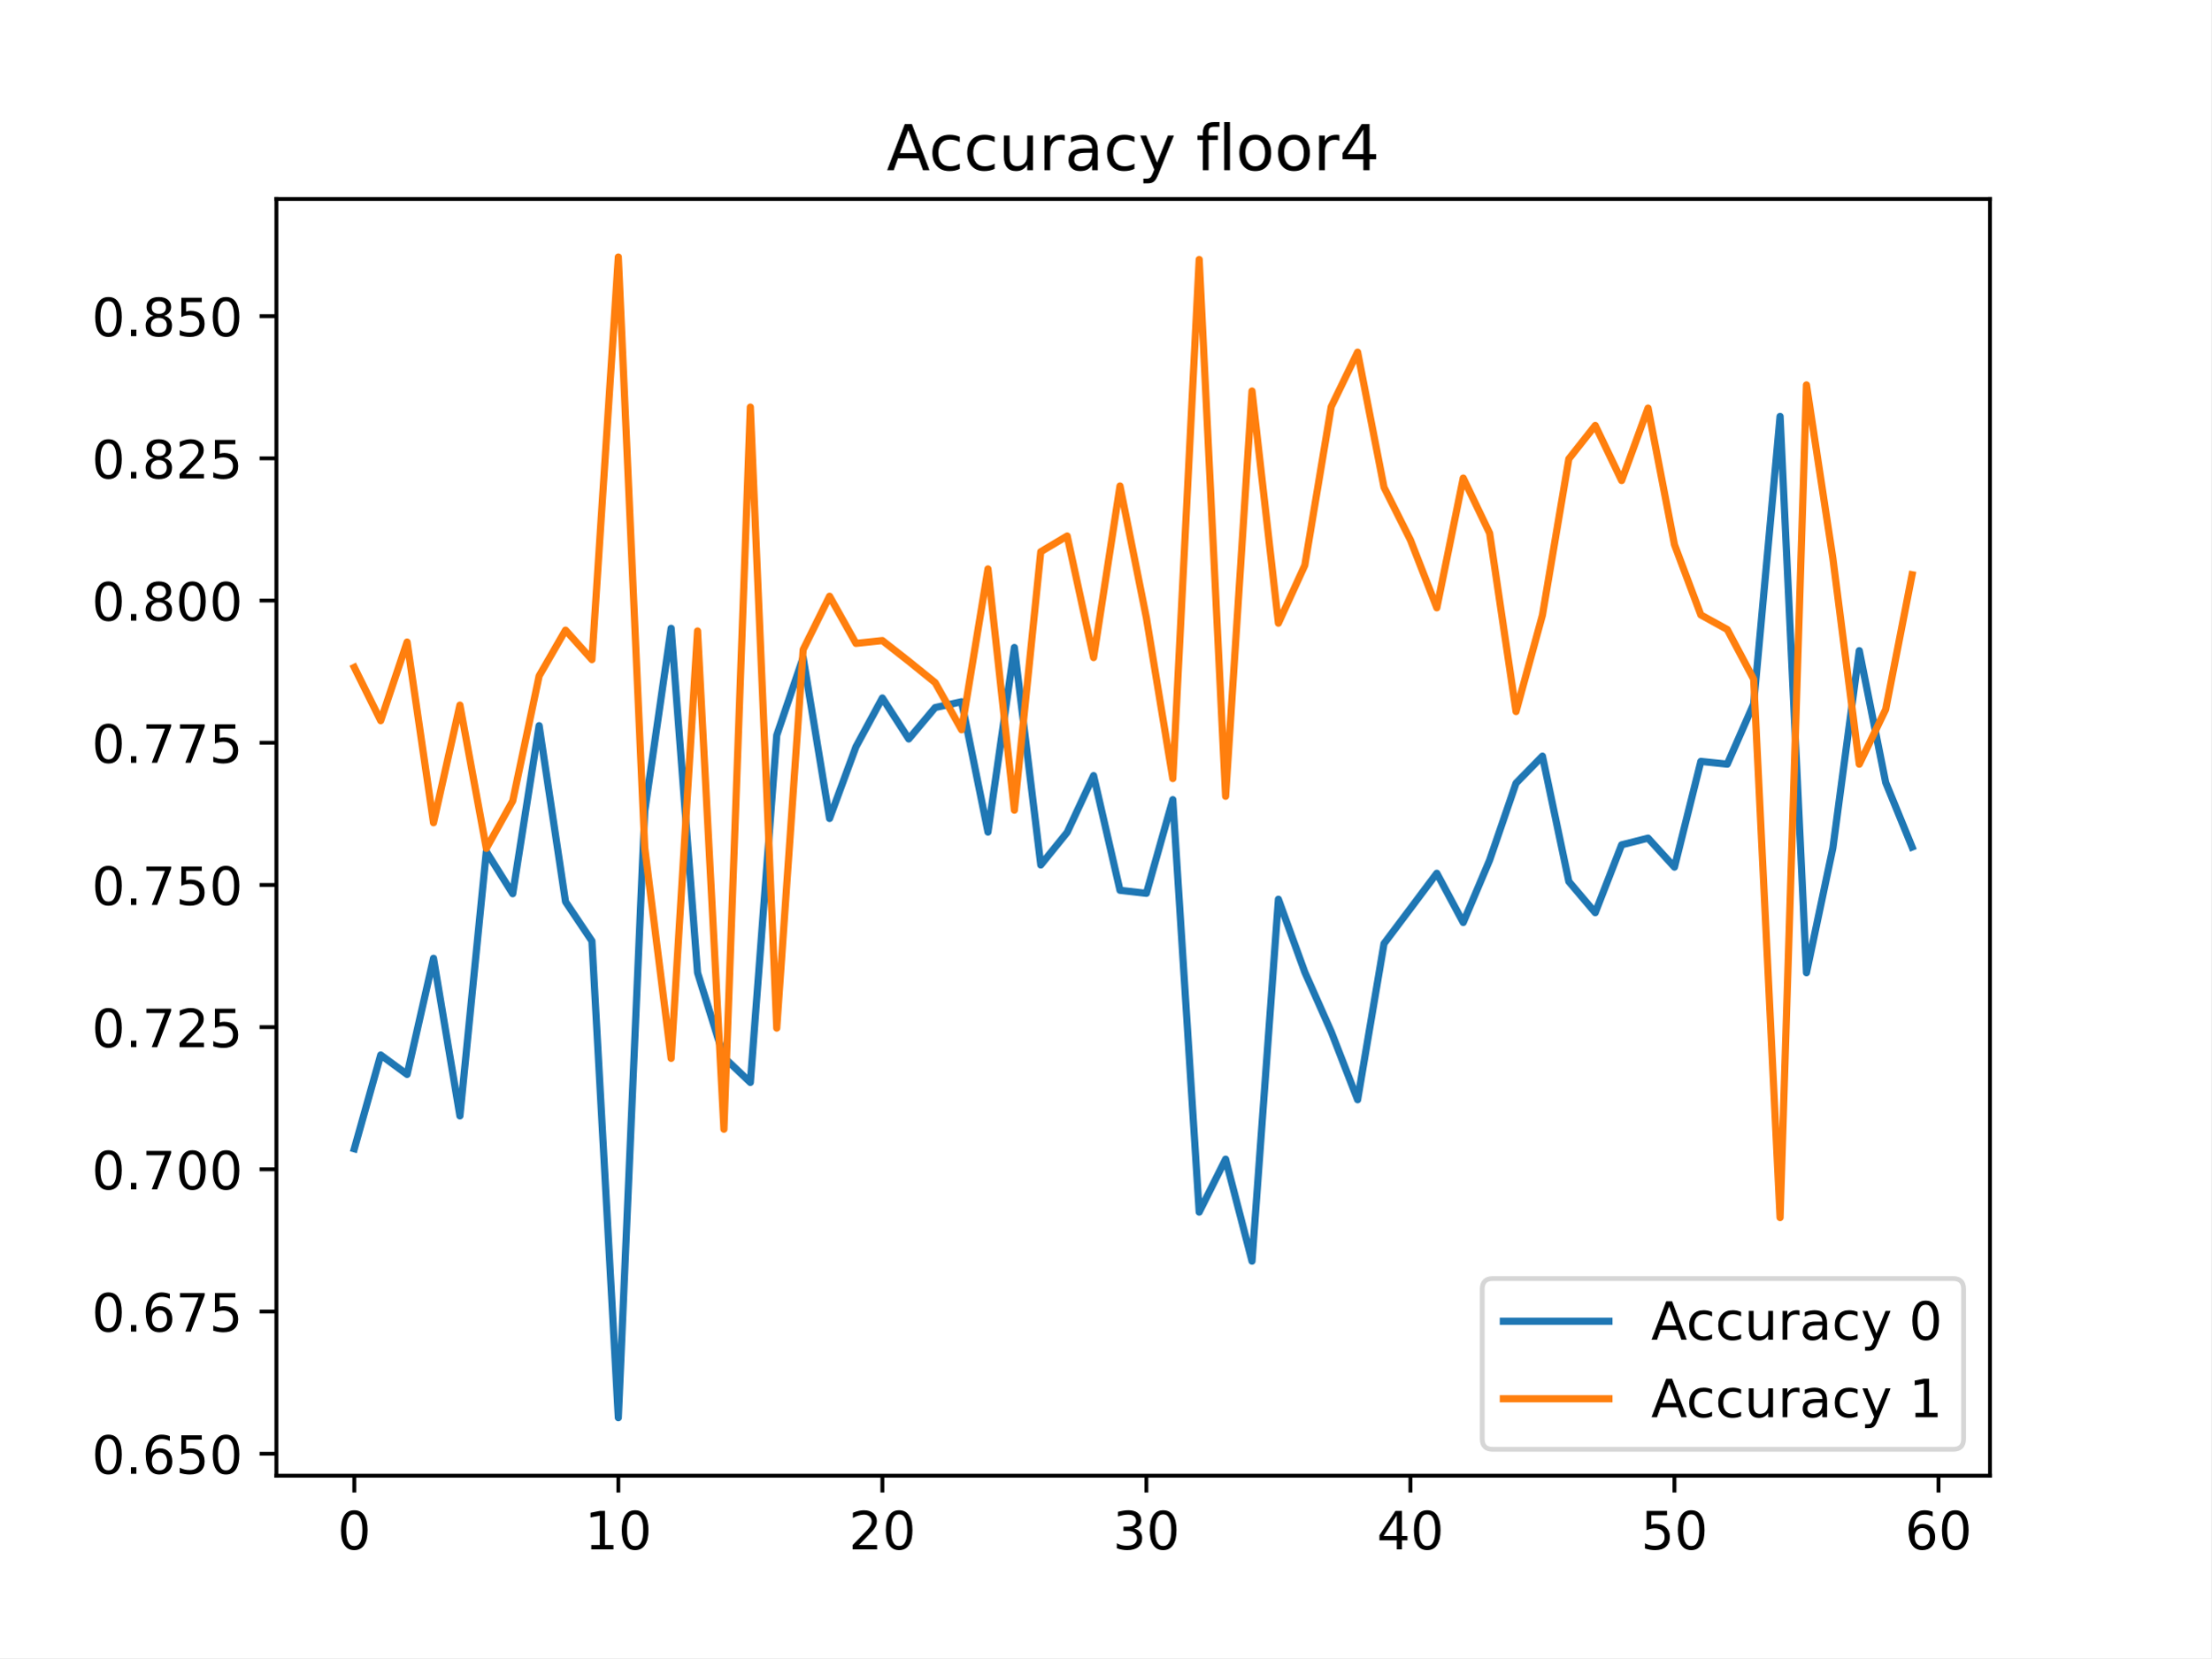
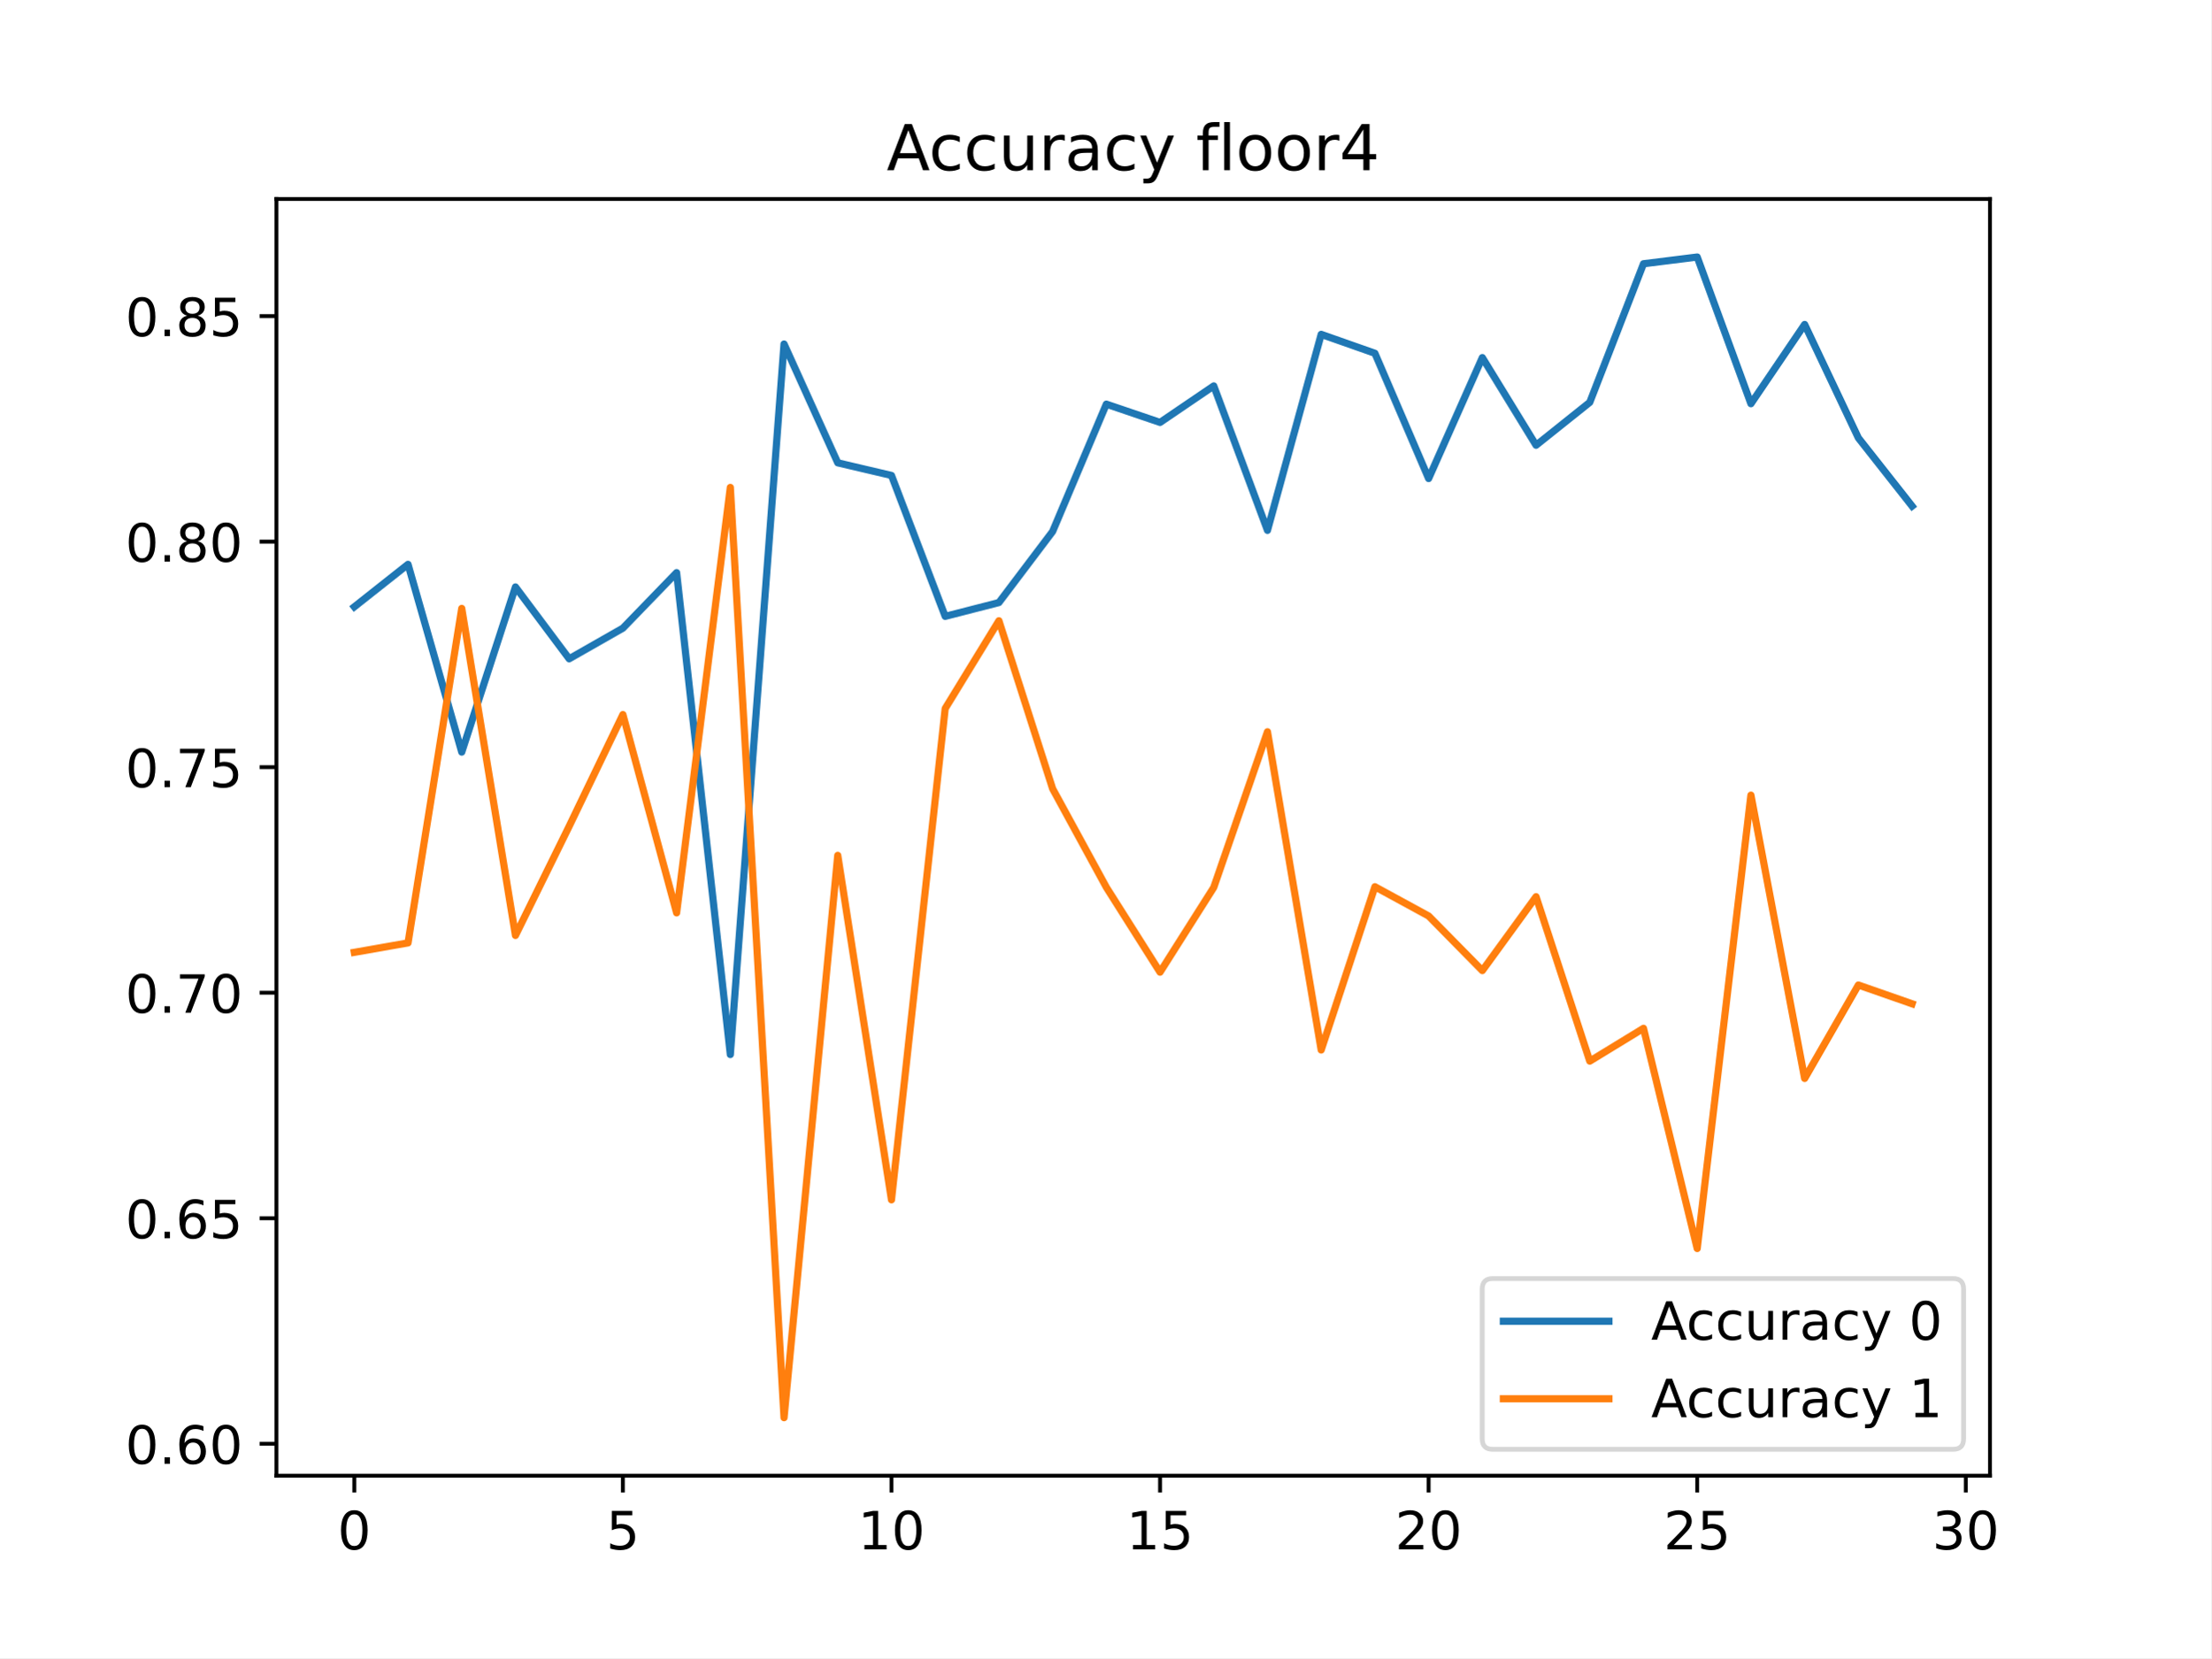
<svg xmlns="http://www.w3.org/2000/svg" xmlns:xlink="http://www.w3.org/1999/xlink" width="460.8pt" height="345.6pt" viewBox="0 0 460.8 345.6" version="1.1">
  <defs>
    <style type="text/css">*{stroke-linejoin: round; stroke-linecap: butt}</style>
  </defs>
  <g id="figure_1">
    <g id="patch_1">
      <path d="M 0 345.6  L 460.8 345.6  L 460.8 0  L 0 0  z " style="fill: #ffffff" />
    </g>
    <g id="axes_1">
      <g id="patch_2">
        <path d="M 57.6 307.584  L 414.72 307.584  L 414.72 41.472  L 57.6 41.472  z " style="fill: #ffffff" />
      </g>
      <g id="matplotlib.axis_1">
        <g id="xtick_1">
          <g id="line2d_1">
            <defs>
-               <path id="ma17202b740" d="M 0 0  L 0 3.5  " style="stroke: #000000; stroke-width: 0.8" />
+               <path id="mf09ad544cf" d="M 0 0  L 0 3.5  " style="stroke: #000000; stroke-width: 0.8" />
            </defs>
            <g>
-               <use xlink:href="#ma17202b740" x="73.833" y="307.584" style="stroke: #000000; stroke-width: 0.8" />
+               <use xlink:href="#mf09ad544cf" x="73.833" y="307.584" style="stroke: #000000; stroke-width: 0.8" />
            </g>
          </g>
          <g id="text_1">
            <g transform="translate(70.33335 322.9423) scale(0.11 -0.11)">
              <defs>
                <path id="DejaVuSans-30" d="M 2034 4250  Q 1547 4250 1301 3770  Q 1056 3291 1056 2328  Q 1056 1369 1301 889  Q 1547 409 2034 409  Q 2525 409 2770 889  Q 3016 1369 3016 2328  Q 3016 3291 2770 3770  Q 2525 4250 2034 4250  z M 2034 4750  Q 2819 4750 3233 4129  Q 3647 3509 3647 2328  Q 3647 1150 3233 529  Q 2819 -91 2034 -91  Q 1250 -91 836 529  Q 422 1150 422 2328  Q 422 3509 836 4129  Q 1250 4750 2034 4750  z " transform="scale(0.015625)" />
              </defs>
              <use xlink:href="#DejaVuSans-30" />
            </g>
          </g>
        </g>
        <g id="xtick_2">
          <g id="line2d_2">
            <g>
-               <use xlink:href="#ma17202b740" x="128.859" y="307.584" style="stroke: #000000; stroke-width: 0.8" />
+               <use xlink:href="#mf09ad544cf" x="129.808" y="307.584" style="stroke: #000000; stroke-width: 0.8" />
            </g>
          </g>
          <g id="text_2">
-             <g transform="translate(121.8602 322.9423) scale(0.11 -0.11)">
+             <g transform="translate(126.3083 322.9423) scale(0.11 -0.11)">
+               <defs>
+                 <path id="DejaVuSans-35" d="M 691 4666  L 3169 4666  L 3169 4134  L 1269 4134  L 1269 2991  Q 1406 3038 1543 3061  Q 1681 3084 1819 3084  Q 2600 3084 3056 2656  Q 3513 2228 3513 1497  Q 3513 744 3044 326  Q 2575 -91 1722 -91  Q 1428 -91 1123 -41  Q 819 9 494 109  L 494 744  Q 775 591 1075 516  Q 1375 441 1709 441  Q 2250 441 2565 725  Q 2881 1009 2881 1497  Q 2881 1984 2565 2268  Q 2250 2553 1709 2553  Q 1456 2553 1204 2497  Q 953 2441 691 2322  L 691 4666  z " transform="scale(0.015625)" />
+               </defs>
+               <use xlink:href="#DejaVuSans-35" />
+             </g>
+           </g>
+         </g>
+         <g id="xtick_3">
+           <g id="line2d_3">
+             <g>
+               <use xlink:href="#mf09ad544cf" x="185.783" y="307.584" style="stroke: #000000; stroke-width: 0.8" />
+             </g>
+           </g>
+           <g id="text_3">
+             <g transform="translate(178.7838 322.9423) scale(0.11 -0.11)">
              <defs>
                <path id="DejaVuSans-31" d="M 794 531  L 1825 531  L 1825 4091  L 703 3866  L 703 4441  L 1819 4666  L 2450 4666  L 2450 531  L 3481 531  L 3481 0  L 794 0  L 794 531  z " transform="scale(0.015625)" />
              </defs>
              <use xlink:href="#DejaVuSans-31" />
              <use xlink:href="#DejaVuSans-30" x="63.623" />
            </g>
          </g>
        </g>
-         <g id="xtick_3">
-           <g id="line2d_3">
-             <g>
-               <use xlink:href="#ma17202b740" x="183.885" y="307.584" style="stroke: #000000; stroke-width: 0.8" />
-             </g>
-           </g>
-           <g id="text_3">
-             <g transform="translate(176.8864 322.9423) scale(0.11 -0.11)">
+         <g id="xtick_4">
+           <g id="line2d_4">
+             <g>
+               <use xlink:href="#mf09ad544cf" x="241.757" y="307.584" style="stroke: #000000; stroke-width: 0.8" />
+             </g>
+           </g>
+           <g id="text_4">
+             <g transform="translate(234.7587 322.9423) scale(0.11 -0.11)">
+               <use xlink:href="#DejaVuSans-31" />
+               <use xlink:href="#DejaVuSans-35" x="63.623" />
+             </g>
+           </g>
+         </g>
+         <g id="xtick_5">
+           <g id="line2d_5">
+             <g>
+               <use xlink:href="#mf09ad544cf" x="297.732" y="307.584" style="stroke: #000000; stroke-width: 0.8" />
+             </g>
+           </g>
+           <g id="text_5">
+             <g transform="translate(290.7337 322.9423) scale(0.11 -0.11)">
              <defs>
                <path id="DejaVuSans-32" d="M 1228 531  L 3431 531  L 3431 0  L 469 0  L 469 531  Q 828 903 1448 1529  Q 2069 2156 2228 2338  Q 2531 2678 2651 2914  Q 2772 3150 2772 3378  Q 2772 3750 2511 3984  Q 2250 4219 1831 4219  Q 1534 4219 1204 4116  Q 875 4013 500 3803  L 500 4441  Q 881 4594 1212 4672  Q 1544 4750 1819 4750  Q 2544 4750 2975 4387  Q 3406 4025 3406 3419  Q 3406 3131 3298 2873  Q 3191 2616 2906 2266  Q 2828 2175 2409 1742  Q 1991 1309 1228 531  z " transform="scale(0.015625)" />
              </defs>
              <use xlink:href="#DejaVuSans-32" />
              <use xlink:href="#DejaVuSans-30" x="63.623" />
            </g>
          </g>
        </g>
-         <g id="xtick_4">
-           <g id="line2d_4">
-             <g>
-               <use xlink:href="#ma17202b740" x="238.911" y="307.584" style="stroke: #000000; stroke-width: 0.8" />
-             </g>
-           </g>
-           <g id="text_4">
-             <g transform="translate(231.9126 322.9423) scale(0.11 -0.11)">
-               <defs>
-                 <path id="DejaVuSans-33" d="M 2597 2516  Q 3050 2419 3304 2112  Q 3559 1806 3559 1356  Q 3559 666 3084 287  Q 2609 -91 1734 -91  Q 1441 -91 1130 -33  Q 819 25 488 141  L 488 750  Q 750 597 1062 519  Q 1375 441 1716 441  Q 2309 441 2620 675  Q 2931 909 2931 1356  Q 2931 1769 2642 2001  Q 2353 2234 1838 2234  L 1294 2234  L 1294 2753  L 1863 2753  Q 2328 2753 2575 2939  Q 2822 3125 2822 3475  Q 2822 3834 2567 4026  Q 2313 4219 1838 4219  Q 1578 4219 1281 4162  Q 984 4106 628 3988  L 628 4550  Q 988 4650 1302 4700  Q 1616 4750 1894 4750  Q 2613 4750 3031 4423  Q 3450 4097 3450 3541  Q 3450 3153 3228 2886  Q 3006 2619 2597 2516  z " transform="scale(0.015625)" />
-               </defs>
-               <use xlink:href="#DejaVuSans-33" />
-               <use xlink:href="#DejaVuSans-30" x="63.623" />
-             </g>
-           </g>
-         </g>
-         <g id="xtick_5">
-           <g id="line2d_5">
-             <g>
-               <use xlink:href="#ma17202b740" x="293.938" y="307.584" style="stroke: #000000; stroke-width: 0.8" />
-             </g>
-           </g>
-           <g id="text_5">
-             <g transform="translate(286.9388 322.9423) scale(0.11 -0.11)">
-               <defs>
-                 <path id="DejaVuSans-34" d="M 2419 4116  L 825 1625  L 2419 1625  L 2419 4116  z M 2253 4666  L 3047 4666  L 3047 1625  L 3713 1625  L 3713 1100  L 3047 1100  L 3047 0  L 2419 0  L 2419 1100  L 313 1100  L 313 1709  L 2253 4666  z " transform="scale(0.015625)" />
-               </defs>
-               <use xlink:href="#DejaVuSans-34" />
-               <use xlink:href="#DejaVuSans-30" x="63.623" />
-             </g>
-           </g>
-         </g>
        <g id="xtick_6">
          <g id="line2d_6">
            <g>
-               <use xlink:href="#ma17202b740" x="348.964" y="307.584" style="stroke: #000000; stroke-width: 0.8" />
+               <use xlink:href="#mf09ad544cf" x="353.707" y="307.584" style="stroke: #000000; stroke-width: 0.8" />
            </g>
          </g>
          <g id="text_6">
-             <g transform="translate(341.9649 322.9423) scale(0.11 -0.11)">
-               <defs>
-                 <path id="DejaVuSans-35" d="M 691 4666  L 3169 4666  L 3169 4134  L 1269 4134  L 1269 2991  Q 1406 3038 1543 3061  Q 1681 3084 1819 3084  Q 2600 3084 3056 2656  Q 3513 2228 3513 1497  Q 3513 744 3044 326  Q 2575 -91 1722 -91  Q 1428 -91 1123 -41  Q 819 9 494 109  L 494 744  Q 775 591 1075 516  Q 1375 441 1709 441  Q 2250 441 2565 725  Q 2881 1009 2881 1497  Q 2881 1984 2565 2268  Q 2250 2553 1709 2553  Q 1456 2553 1204 2497  Q 953 2441 691 2322  L 691 4666  z " transform="scale(0.015625)" />
-               </defs>
-               <use xlink:href="#DejaVuSans-35" />
-               <use xlink:href="#DejaVuSans-30" x="63.623" />
+             <g transform="translate(346.7086 322.9423) scale(0.11 -0.11)">
+               <use xlink:href="#DejaVuSans-32" />
+               <use xlink:href="#DejaVuSans-35" x="63.623" />
            </g>
          </g>
        </g>
        <g id="xtick_7">
          <g id="line2d_7">
            <g>
-               <use xlink:href="#ma17202b740" x="403.99" y="307.584" style="stroke: #000000; stroke-width: 0.8" />
+               <use xlink:href="#mf09ad544cf" x="409.682" y="307.584" style="stroke: #000000; stroke-width: 0.8" />
            </g>
          </g>
          <g id="text_7">
-             <g transform="translate(396.9911 322.9423) scale(0.11 -0.11)">
-               <defs>
-                 <path id="DejaVuSans-36" d="M 2113 2584  Q 1688 2584 1439 2293  Q 1191 2003 1191 1497  Q 1191 994 1439 701  Q 1688 409 2113 409  Q 2538 409 2786 701  Q 3034 994 3034 1497  Q 3034 2003 2786 2293  Q 2538 2584 2113 2584  z M 3366 4563  L 3366 3988  Q 3128 4100 2886 4159  Q 2644 4219 2406 4219  Q 1781 4219 1451 3797  Q 1122 3375 1075 2522  Q 1259 2794 1537 2939  Q 1816 3084 2150 3084  Q 2853 3084 3261 2657  Q 3669 2231 3669 1497  Q 3669 778 3244 343  Q 2819 -91 2113 -91  Q 1303 -91 875 529  Q 447 1150 447 2328  Q 447 3434 972 4092  Q 1497 4750 2381 4750  Q 2619 4750 2861 4703  Q 3103 4656 3366 4563  z " transform="scale(0.015625)" />
-               </defs>
-               <use xlink:href="#DejaVuSans-36" />
+             <g transform="translate(402.6835 322.9423) scale(0.11 -0.11)">
+               <defs>
+                 <path id="DejaVuSans-33" d="M 2597 2516  Q 3050 2419 3304 2112  Q 3559 1806 3559 1356  Q 3559 666 3084 287  Q 2609 -91 1734 -91  Q 1441 -91 1130 -33  Q 819 25 488 141  L 488 750  Q 750 597 1062 519  Q 1375 441 1716 441  Q 2309 441 2620 675  Q 2931 909 2931 1356  Q 2931 1769 2642 2001  Q 2353 2234 1838 2234  L 1294 2234  L 1294 2753  L 1863 2753  Q 2328 2753 2575 2939  Q 2822 3125 2822 3475  Q 2822 3834 2567 4026  Q 2313 4219 1838 4219  Q 1578 4219 1281 4162  Q 984 4106 628 3988  L 628 4550  Q 988 4650 1302 4700  Q 1616 4750 1894 4750  Q 2613 4750 3031 4423  Q 3450 4097 3450 3541  Q 3450 3153 3228 2886  Q 3006 2619 2597 2516  z " transform="scale(0.015625)" />
+               </defs>
+               <use xlink:href="#DejaVuSans-33" />
              <use xlink:href="#DejaVuSans-30" x="63.623" />
            </g>
          </g>
        </g>
      </g>
      <g id="matplotlib.axis_2">
        <g id="ytick_1">
          <g id="line2d_8">
            <defs>
-               <path id="m1b8f23f47c" d="M 0 0  L -3.5 0  " style="stroke: #000000; stroke-width: 0.8" />
+               <path id="m07f7bb985d" d="M 0 0  L -3.5 0  " style="stroke: #000000; stroke-width: 0.8" />
            </defs>
            <g>
-               <use xlink:href="#m1b8f23f47c" x="57.6" y="303.005" style="stroke: #000000; stroke-width: 0.8" />
+               <use xlink:href="#m07f7bb985d" x="57.6" y="300.931" style="stroke: #000000; stroke-width: 0.8" />
            </g>
          </g>
          <g id="text_8">
-             <g transform="translate(19.10906 307.1836) scale(0.11 -0.11)">
+             <g transform="translate(26.10781 305.1101) scale(0.11 -0.11)">
              <defs>
                <path id="DejaVuSans-2e" d="M 684 794  L 1344 794  L 1344 0  L 684 0  L 684 794  z " transform="scale(0.015625)" />
-               </defs>
+                 <path id="DejaVuSans-36" d="M 2113 2584  Q 1688 2584 1439 2293  Q 1191 2003 1191 1497  Q 1191 994 1439 701  Q 1688 409 2113 409  Q 2538 409 2786 701  Q 3034 994 3034 1497  Q 3034 2003 2786 2293  Q 2538 2584 2113 2584  z M 3366 4563  L 3366 3988  Q 3128 4100 2886 4159  Q 2644 4219 2406 4219  Q 1781 4219 1451 3797  Q 1122 3375 1075 2522  Q 1259 2794 1537 2939  Q 1816 3084 2150 3084  Q 2853 3084 3261 2657  Q 3669 2231 3669 1497  Q 3669 778 3244 343  Q 2819 -91 2113 -91  Q 1303 -91 875 529  Q 447 1150 447 2328  Q 447 3434 972 4092  Q 1497 4750 2381 4750  Q 2619 4750 2861 4703  Q 3103 4656 3366 4563  z " transform="scale(0.015625)" />
+               </defs>
+               <use xlink:href="#DejaVuSans-30" />
+               <use xlink:href="#DejaVuSans-2e" x="63.623" />
+               <use xlink:href="#DejaVuSans-36" x="95.41" />
+               <use xlink:href="#DejaVuSans-30" x="159.033" />
+             </g>
+           </g>
+         </g>
+         <g id="ytick_2">
+           <g id="line2d_9">
+             <g>
+               <use xlink:href="#m07f7bb985d" x="57.6" y="253.921" style="stroke: #000000; stroke-width: 0.8" />
+             </g>
+           </g>
+           <g id="text_9">
+             <g transform="translate(26.10781 258.0999) scale(0.11 -0.11)">
              <use xlink:href="#DejaVuSans-30" />
              <use xlink:href="#DejaVuSans-2e" x="63.623" />
              <use xlink:href="#DejaVuSans-36" x="95.41" />
              <use xlink:href="#DejaVuSans-35" x="159.033" />
-               <use xlink:href="#DejaVuSans-30" x="222.656" />
-             </g>
-           </g>
-         </g>
-         <g id="ytick_2">
-           <g id="line2d_9">
-             <g>
-               <use xlink:href="#m1b8f23f47c" x="57.6" y="273.365" style="stroke: #000000; stroke-width: 0.8" />
-             </g>
-           </g>
-           <g id="text_9">
-             <g transform="translate(19.10906 277.5443) scale(0.11 -0.11)">
-               <defs>
-                 <path id="DejaVuSans-37" d="M 525 4666  L 3525 4666  L 3525 4397  L 1831 0  L 1172 0  L 2766 4134  L 525 4134  L 525 4666  z " transform="scale(0.015625)" />
-               </defs>
-               <use xlink:href="#DejaVuSans-30" />
-               <use xlink:href="#DejaVuSans-2e" x="63.623" />
-               <use xlink:href="#DejaVuSans-36" x="95.41" />
-               <use xlink:href="#DejaVuSans-37" x="159.033" />
-               <use xlink:href="#DejaVuSans-35" x="222.656" />
            </g>
          </g>
        </g>
        <g id="ytick_3">
          <g id="line2d_10">
            <g>
-               <use xlink:href="#m1b8f23f47c" x="57.6" y="243.726" style="stroke: #000000; stroke-width: 0.8" />
+               <use xlink:href="#m07f7bb985d" x="57.6" y="206.911" style="stroke: #000000; stroke-width: 0.8" />
            </g>
          </g>
          <g id="text_10">
-             <g transform="translate(19.10906 247.9049) scale(0.11 -0.11)">
+             <g transform="translate(26.10781 211.0897) scale(0.11 -0.11)">
+               <defs>
+                 <path id="DejaVuSans-37" d="M 525 4666  L 3525 4666  L 3525 4397  L 1831 0  L 1172 0  L 2766 4134  L 525 4134  L 525 4666  z " transform="scale(0.015625)" />
+               </defs>
              <use xlink:href="#DejaVuSans-30" />
              <use xlink:href="#DejaVuSans-2e" x="63.623" />
              <use xlink:href="#DejaVuSans-37" x="95.41" />
              <use xlink:href="#DejaVuSans-30" x="159.033" />
-               <use xlink:href="#DejaVuSans-30" x="222.656" />
            </g>
          </g>
        </g>
        <g id="ytick_4">
          <g id="line2d_11">
            <g>
-               <use xlink:href="#m1b8f23f47c" x="57.6" y="214.086" style="stroke: #000000; stroke-width: 0.8" />
+               <use xlink:href="#m07f7bb985d" x="57.6" y="159.9" style="stroke: #000000; stroke-width: 0.8" />
            </g>
          </g>
          <g id="text_11">
-             <g transform="translate(19.10906 218.2655) scale(0.11 -0.11)">
+             <g transform="translate(26.10781 164.0796) scale(0.11 -0.11)">
              <use xlink:href="#DejaVuSans-30" />
              <use xlink:href="#DejaVuSans-2e" x="63.623" />
              <use xlink:href="#DejaVuSans-37" x="95.41" />
-               <use xlink:href="#DejaVuSans-32" x="159.033" />
-               <use xlink:href="#DejaVuSans-35" x="222.656" />
+               <use xlink:href="#DejaVuSans-35" x="159.033" />
            </g>
          </g>
        </g>
        <g id="ytick_5">
          <g id="line2d_12">
            <g>
-               <use xlink:href="#m1b8f23f47c" x="57.6" y="184.447" style="stroke: #000000; stroke-width: 0.8" />
+               <use xlink:href="#m07f7bb985d" x="57.6" y="112.89" style="stroke: #000000; stroke-width: 0.8" />
            </g>
          </g>
          <g id="text_12">
-             <g transform="translate(19.10906 188.6261) scale(0.11 -0.11)">
-               <use xlink:href="#DejaVuSans-30" />
-               <use xlink:href="#DejaVuSans-2e" x="63.623" />
-               <use xlink:href="#DejaVuSans-37" x="95.41" />
-               <use xlink:href="#DejaVuSans-35" x="159.033" />
-               <use xlink:href="#DejaVuSans-30" x="222.656" />
+             <g transform="translate(26.10781 117.0694) scale(0.11 -0.11)">
+               <defs>
+                 <path id="DejaVuSans-38" d="M 2034 2216  Q 1584 2216 1326 1975  Q 1069 1734 1069 1313  Q 1069 891 1326 650  Q 1584 409 2034 409  Q 2484 409 2743 651  Q 3003 894 3003 1313  Q 3003 1734 2745 1975  Q 2488 2216 2034 2216  z M 1403 2484  Q 997 2584 770 2862  Q 544 3141 544 3541  Q 544 4100 942 4425  Q 1341 4750 2034 4750  Q 2731 4750 3128 4425  Q 3525 4100 3525 3541  Q 3525 3141 3298 2862  Q 3072 2584 2669 2484  Q 3125 2378 3379 2068  Q 3634 1759 3634 1313  Q 3634 634 3220 271  Q 2806 -91 2034 -91  Q 1263 -91 848 271  Q 434 634 434 1313  Q 434 1759 690 2068  Q 947 2378 1403 2484  z M 1172 3481  Q 1172 3119 1398 2916  Q 1625 2713 2034 2713  Q 2441 2713 2670 2916  Q 2900 3119 2900 3481  Q 2900 3844 2670 4047  Q 2441 4250 2034 4250  Q 1625 4250 1398 4047  Q 1172 3844 1172 3481  z " transform="scale(0.015625)" />
+               </defs>
+               <use xlink:href="#DejaVuSans-30" />
+               <use xlink:href="#DejaVuSans-2e" x="63.623" />
+               <use xlink:href="#DejaVuSans-38" x="95.41" />
+               <use xlink:href="#DejaVuSans-30" x="159.033" />
            </g>
          </g>
        </g>
        <g id="ytick_6">
          <g id="line2d_13">
            <g>
-               <use xlink:href="#m1b8f23f47c" x="57.6" y="154.808" style="stroke: #000000; stroke-width: 0.8" />
+               <use xlink:href="#m07f7bb985d" x="57.6" y="65.88" style="stroke: #000000; stroke-width: 0.8" />
            </g>
          </g>
          <g id="text_13">
-             <g transform="translate(19.10906 158.9867) scale(0.11 -0.11)">
-               <use xlink:href="#DejaVuSans-30" />
-               <use xlink:href="#DejaVuSans-2e" x="63.623" />
-               <use xlink:href="#DejaVuSans-37" x="95.41" />
-               <use xlink:href="#DejaVuSans-37" x="159.033" />
-               <use xlink:href="#DejaVuSans-35" x="222.656" />
-             </g>
-           </g>
-         </g>
-         <g id="ytick_7">
-           <g id="line2d_14">
-             <g>
-               <use xlink:href="#m1b8f23f47c" x="57.6" y="125.168" style="stroke: #000000; stroke-width: 0.8" />
-             </g>
-           </g>
-           <g id="text_14">
-             <g transform="translate(19.10906 129.3473) scale(0.11 -0.11)">
-               <defs>
-                 <path id="DejaVuSans-38" d="M 2034 2216  Q 1584 2216 1326 1975  Q 1069 1734 1069 1313  Q 1069 891 1326 650  Q 1584 409 2034 409  Q 2484 409 2743 651  Q 3003 894 3003 1313  Q 3003 1734 2745 1975  Q 2488 2216 2034 2216  z M 1403 2484  Q 997 2584 770 2862  Q 544 3141 544 3541  Q 544 4100 942 4425  Q 1341 4750 2034 4750  Q 2731 4750 3128 4425  Q 3525 4100 3525 3541  Q 3525 3141 3298 2862  Q 3072 2584 2669 2484  Q 3125 2378 3379 2068  Q 3634 1759 3634 1313  Q 3634 634 3220 271  Q 2806 -91 2034 -91  Q 1263 -91 848 271  Q 434 634 434 1313  Q 434 1759 690 2068  Q 947 2378 1403 2484  z M 1172 3481  Q 1172 3119 1398 2916  Q 1625 2713 2034 2713  Q 2441 2713 2670 2916  Q 2900 3119 2900 3481  Q 2900 3844 2670 4047  Q 2441 4250 2034 4250  Q 1625 4250 1398 4047  Q 1172 3844 1172 3481  z " transform="scale(0.015625)" />
-               </defs>
-               <use xlink:href="#DejaVuSans-30" />
-               <use xlink:href="#DejaVuSans-2e" x="63.623" />
-               <use xlink:href="#DejaVuSans-38" x="95.41" />
-               <use xlink:href="#DejaVuSans-30" x="159.033" />
-               <use xlink:href="#DejaVuSans-30" x="222.656" />
-             </g>
-           </g>
-         </g>
-         <g id="ytick_8">
-           <g id="line2d_15">
-             <g>
-               <use xlink:href="#m1b8f23f47c" x="57.6" y="95.529" style="stroke: #000000; stroke-width: 0.8" />
-             </g>
-           </g>
-           <g id="text_15">
-             <g transform="translate(19.10906 99.7079) scale(0.11 -0.11)">
-               <use xlink:href="#DejaVuSans-30" />
-               <use xlink:href="#DejaVuSans-2e" x="63.623" />
-               <use xlink:href="#DejaVuSans-38" x="95.41" />
-               <use xlink:href="#DejaVuSans-32" x="159.033" />
-               <use xlink:href="#DejaVuSans-35" x="222.656" />
-             </g>
-           </g>
-         </g>
-         <g id="ytick_9">
-           <g id="line2d_16">
-             <g>
-               <use xlink:href="#m1b8f23f47c" x="57.6" y="65.889" style="stroke: #000000; stroke-width: 0.8" />
-             </g>
-           </g>
-           <g id="text_16">
-             <g transform="translate(19.10906 70.06851) scale(0.11 -0.11)">
+             <g transform="translate(26.10781 70.05926) scale(0.11 -0.11)">
              <use xlink:href="#DejaVuSans-30" />
              <use xlink:href="#DejaVuSans-2e" x="63.623" />
              <use xlink:href="#DejaVuSans-38" x="95.41" />
              <use xlink:href="#DejaVuSans-35" x="159.033" />
-               <use xlink:href="#DejaVuSans-30" x="222.656" />
-             </g>
-           </g>
-         </g>
-       </g>
-       <g id="line2d_17">
-         <path d="M 73.833 239.446  L 79.335 219.895  L 84.838 223.94  L 90.341 199.739  L 95.843 232.592  L 101.346 177.505  L 106.848 186.283  L 112.351 151.254  L 117.854 187.941  L 123.356 196.143  L 128.859 295.488  L 134.362 169.092  L 139.864 130.958  L 145.367 202.745  L 150.869 220.386  L 156.372 225.611  L 161.875 153.248  L 167.377 137.054  L 172.88 170.594  L 178.382 155.65  L 183.885 145.481  L 189.388 154.021  L 194.89 147.475  L 200.393 146.267  L 205.896 173.432  L 211.398 134.961  L 216.901 180.286  L 222.403 173.488  L 227.906 161.661  L 233.409 185.567  L 238.911 186.199  L 244.414 166.676  L 249.917 252.635  L 255.419 241.609  L 260.922 262.86  L 266.424 187.435  L 271.927 202.632  L 277.43 215.035  L 282.932 229.221  L 288.435 196.677  L 293.938 189.359  L 299.44 182.014  L 304.943 192.281  L 310.445 179.275  L 315.948 163.235  L 321.451 157.602  L 326.953 183.741  L 332.456 190.23  L 337.958 176.086  L 343.461 174.696  L 348.964 180.735  L 354.466 158.698  L 359.969 159.274  L 365.472 146.731  L 370.974 86.798  L 376.477 202.745  L 381.979 176.732  L 387.482 135.621  L 392.985 163.094  L 398.487 176.55  " clip-path="url(#pc6777cb599)" style="fill: none; stroke: #1f77b4; stroke-width: 1.5; stroke-linecap: square" />
-       </g>
-       <g id="line2d_18">
-         <path d="M 73.833 139.102  L 79.335 150.208  L 84.838 133.825  L 90.341 171.488  L 95.843 146.965  L 101.346 176.833  L 106.848 166.935  L 112.351 140.895  L 117.854 131.342  L 123.356 137.481  L 128.859 53.568  L 134.362 176.695  L 139.864 220.601  L 145.367 131.514  L 150.869 235.362  L 156.372 84.85  L 161.875 214.289  L 167.377 135.412  L 172.88 124.271  L 178.382 134.101  L 183.885 133.515  L 189.388 137.826  L 194.89 142.275  L 200.393 152.104  L 205.896 118.581  L 211.398 168.866  L 216.901 114.994  L 222.403 111.717  L 227.906 137.067  L 233.409 101.301  L 238.911 128.79  L 244.414 162.279  L 249.917 54.085  L 255.419 165.969  L 260.922 81.504  L 266.424 129.893  L 271.927 117.822  L 277.43 84.781  L 282.932 73.399  L 288.435 101.577  L 293.938 112.545  L 299.44 126.686  L 304.943 99.646  L 310.445 111.131  L 315.948 148.311  L 321.451 128.203  L 326.953 95.645  L 332.456 88.678  L 337.958 100.163  L 343.461 85.057  L 348.964 113.511  L 354.466 128.169  L 359.969 131.204  L 365.472 141.551  L 370.974 253.779  L 376.477 80.228  L 381.979 116.373  L 387.482 159.278  L 392.985 147.862  L 398.487 119.788  " clip-path="url(#pc6777cb599)" style="fill: none; stroke: #ff7f0e; stroke-width: 1.5; stroke-linecap: square" />
+             </g>
+           </g>
+         </g>
+       </g>
+       <g id="line2d_14">
+         <path d="M 73.833 126.482  L 85.028 117.626  L 96.223 156.757  L 107.418 122.338  L 118.613 137.308  L 129.808 130.926  L 141.003 119.353  L 152.198 219.801  L 163.393 71.702  L 174.588 96.463  L 185.783 99.092  L 196.978 128.464  L 208.173 125.591  L 219.368 110.776  L 230.563 84.233  L 241.757 88.042  L 252.952 80.434  L 264.147 110.542  L 275.342 69.686  L 286.537 73.629  L 297.732 99.738  L 308.927 74.531  L 320.122 92.798  L 331.317 83.854  L 342.512 54.971  L 353.707 53.568  L 364.902 84.144  L 376.097 67.625  L 387.292 91.272  L 398.487 105.485  " clip-path="url(#pbe2765e4e7)" style="fill: none; stroke: #1f77b4; stroke-width: 1.5; stroke-linecap: square" />
+       </g>
+       <g id="line2d_15">
+         <path d="M 73.833 198.5  L 85.028 196.531  L 96.223 126.812  L 107.418 194.972  L 118.613 172.215  L 129.808 148.939  L 141.003 190.267  L 152.198 101.594  L 163.393 295.488  L 174.588 178.287  L 185.783 250.085  L 196.978 147.681  L 208.173 129.383  L 219.368 164.393  L 230.563 184.934  L 241.757 202.63  L 252.952 184.961  L 264.147 152.522  L 275.342 218.849  L 286.537 184.824  L 297.732 190.924  L 308.927 202.302  L 320.122 186.903  L 331.317 221.174  L 342.512 214.336  L 353.707 260.232  L 364.902 165.733  L 376.097 224.785  L 387.292 205.311  L 398.487 209.222  " clip-path="url(#pbe2765e4e7)" style="fill: none; stroke: #ff7f0e; stroke-width: 1.5; stroke-linecap: square" />
      </g>
      <g id="patch_3">
        <path d="M 57.6 307.584  L 57.6 41.472  " style="fill: none; stroke: #000000; stroke-width: 0.8; stroke-linejoin: miter; stroke-linecap: square" />
      </g>
      <g id="patch_4">
        <path d="M 414.72 307.584  L 414.72 41.472  " style="fill: none; stroke: #000000; stroke-width: 0.8; stroke-linejoin: miter; stroke-linecap: square" />
      </g>
      <g id="patch_5">
        <path d="M 57.6 307.584  L 414.72 307.584  " style="fill: none; stroke: #000000; stroke-width: 0.8; stroke-linejoin: miter; stroke-linecap: square" />
      </g>
      <g id="patch_6">
        <path d="M 57.6 41.472  L 414.72 41.472  " style="fill: none; stroke: #000000; stroke-width: 0.8; stroke-linejoin: miter; stroke-linecap: square" />
      </g>
-       <g id="text_17">
+       <g id="text_14">
        <g transform="translate(184.7831 35.472) scale(0.132 -0.132)">
          <defs>
            <path id="DejaVuSans-41" d="M 2188 4044  L 1331 1722  L 3047 1722  L 2188 4044  z M 1831 4666  L 2547 4666  L 4325 0  L 3669 0  L 3244 1197  L 1141 1197  L 716 0  L 50 0  L 1831 4666  z " transform="scale(0.015625)" />
            <path id="DejaVuSans-63" d="M 3122 3366  L 3122 2828  Q 2878 2963 2633 3030  Q 2388 3097 2138 3097  Q 1578 3097 1268 2742  Q 959 2388 959 1747  Q 959 1106 1268 751  Q 1578 397 2138 397  Q 2388 397 2633 464  Q 2878 531 3122 666  L 3122 134  Q 2881 22 2623 -34  Q 2366 -91 2075 -91  Q 1284 -91 818 406  Q 353 903 353 1747  Q 353 2603 823 3093  Q 1294 3584 2113 3584  Q 2378 3584 2631 3529  Q 2884 3475 3122 3366  z " transform="scale(0.015625)" />
            <path id="DejaVuSans-75" d="M 544 1381  L 544 3500  L 1119 3500  L 1119 1403  Q 1119 906 1312 657  Q 1506 409 1894 409  Q 2359 409 2629 706  Q 2900 1003 2900 1516  L 2900 3500  L 3475 3500  L 3475 0  L 2900 0  L 2900 538  Q 2691 219 2414 64  Q 2138 -91 1772 -91  Q 1169 -91 856 284  Q 544 659 544 1381  z M 1991 3584  L 1991 3584  z " transform="scale(0.015625)" />
            <path id="DejaVuSans-72" d="M 2631 2963  Q 2534 3019 2420 3045  Q 2306 3072 2169 3072  Q 1681 3072 1420 2755  Q 1159 2438 1159 1844  L 1159 0  L 581 0  L 581 3500  L 1159 3500  L 1159 2956  Q 1341 3275 1631 3429  Q 1922 3584 2338 3584  Q 2397 3584 2469 3576  Q 2541 3569 2628 3553  L 2631 2963  z " transform="scale(0.015625)" />
            <path id="DejaVuSans-61" d="M 2194 1759  Q 1497 1759 1228 1600  Q 959 1441 959 1056  Q 959 750 1161 570  Q 1363 391 1709 391  Q 2188 391 2477 730  Q 2766 1069 2766 1631  L 2766 1759  L 2194 1759  z M 3341 1997  L 3341 0  L 2766 0  L 2766 531  Q 2569 213 2275 61  Q 1981 -91 1556 -91  Q 1019 -91 701 211  Q 384 513 384 1019  Q 384 1609 779 1909  Q 1175 2209 1959 2209  L 2766 2209  L 2766 2266  Q 2766 2663 2505 2880  Q 2244 3097 1772 3097  Q 1472 3097 1187 3025  Q 903 2953 641 2809  L 641 3341  Q 956 3463 1253 3523  Q 1550 3584 1831 3584  Q 2591 3584 2966 3190  Q 3341 2797 3341 1997  z " transform="scale(0.015625)" />
            <path id="DejaVuSans-79" d="M 2059 -325  Q 1816 -950 1584 -1140  Q 1353 -1331 966 -1331  L 506 -1331  L 506 -850  L 844 -850  Q 1081 -850 1212 -737  Q 1344 -625 1503 -206  L 1606 56  L 191 3500  L 800 3500  L 1894 763  L 2988 3500  L 3597 3500  L 2059 -325  z " transform="scale(0.015625)" />
            <path id="DejaVuSans-20" transform="scale(0.015625)" />
            <path id="DejaVuSans-66" d="M 2375 4863  L 2375 4384  L 1825 4384  Q 1516 4384 1395 4259  Q 1275 4134 1275 3809  L 1275 3500  L 2222 3500  L 2222 3053  L 1275 3053  L 1275 0  L 697 0  L 697 3053  L 147 3053  L 147 3500  L 697 3500  L 697 3744  Q 697 4328 969 4595  Q 1241 4863 1831 4863  L 2375 4863  z " transform="scale(0.015625)" />
            <path id="DejaVuSans-6c" d="M 603 4863  L 1178 4863  L 1178 0  L 603 0  L 603 4863  z " transform="scale(0.015625)" />
            <path id="DejaVuSans-6f" d="M 1959 3097  Q 1497 3097 1228 2736  Q 959 2375 959 1747  Q 959 1119 1226 758  Q 1494 397 1959 397  Q 2419 397 2687 759  Q 2956 1122 2956 1747  Q 2956 2369 2687 2733  Q 2419 3097 1959 3097  z M 1959 3584  Q 2709 3584 3137 3096  Q 3566 2609 3566 1747  Q 3566 888 3137 398  Q 2709 -91 1959 -91  Q 1206 -91 779 398  Q 353 888 353 1747  Q 353 2609 779 3096  Q 1206 3584 1959 3584  z " transform="scale(0.015625)" />
+             <path id="DejaVuSans-34" d="M 2419 4116  L 825 1625  L 2419 1625  L 2419 4116  z M 2253 4666  L 3047 4666  L 3047 1625  L 3713 1625  L 3713 1100  L 3047 1100  L 3047 0  L 2419 0  L 2419 1100  L 313 1100  L 313 1709  L 2253 4666  z " transform="scale(0.015625)" />
          </defs>
          <use xlink:href="#DejaVuSans-41" />
          <use xlink:href="#DejaVuSans-63" x="66.658" />
          <use xlink:href="#DejaVuSans-63" x="121.639" />
          <use xlink:href="#DejaVuSans-75" x="176.619" />
          <use xlink:href="#DejaVuSans-72" x="239.998" />
          <use xlink:href="#DejaVuSans-61" x="281.111" />
          <use xlink:href="#DejaVuSans-63" x="342.391" />
          <use xlink:href="#DejaVuSans-79" x="397.371" />
          <use xlink:href="#DejaVuSans-20" x="456.551" />
          <use xlink:href="#DejaVuSans-66" x="488.338" />
          <use xlink:href="#DejaVuSans-6c" x="523.543" />
          <use xlink:href="#DejaVuSans-6f" x="551.326" />
          <use xlink:href="#DejaVuSans-6f" x="612.508" />
          <use xlink:href="#DejaVuSans-72" x="673.689" />
          <use xlink:href="#DejaVuSans-34" x="714.803" />
        </g>
      </g>
      <g id="legend_1">
        <g id="patch_7">
          <path d="M 311.103 302.084  L 407.02 302.084  Q 409.22 302.084 409.22 299.884  L 409.22 268.692  Q 409.22 266.492 407.02 266.492  L 311.103 266.492  Q 308.903 266.492 308.903 268.692  L 308.903 299.884  Q 308.903 302.084 311.103 302.084  z " style="fill: #ffffff; opacity: 0.8; stroke: #cccccc; stroke-linejoin: miter" />
        </g>
-         <g id="line2d_19">
+         <g id="line2d_16">
          <path d="M 313.303 275.4  L 324.303 275.4  L 335.303 275.4  " style="fill: none; stroke: #1f77b4; stroke-width: 1.5; stroke-linecap: square" />
        </g>
-         <g id="text_18">
+         <g id="text_15">
          <g transform="translate(344.1034 279.2504) scale(0.11 -0.11)">
            <use xlink:href="#DejaVuSans-41" />
            <use xlink:href="#DejaVuSans-63" x="66.658" />
            <use xlink:href="#DejaVuSans-63" x="121.639" />
            <use xlink:href="#DejaVuSans-75" x="176.619" />
            <use xlink:href="#DejaVuSans-72" x="239.998" />
            <use xlink:href="#DejaVuSans-61" x="281.111" />
            <use xlink:href="#DejaVuSans-63" x="342.391" />
            <use xlink:href="#DejaVuSans-79" x="397.371" />
            <use xlink:href="#DejaVuSans-20" x="456.551" />
            <use xlink:href="#DejaVuSans-30" x="488.338" />
          </g>
        </g>
-         <g id="line2d_20">
+         <g id="line2d_17">
          <path d="M 313.303 291.546  L 324.303 291.546  L 335.303 291.546  " style="fill: none; stroke: #ff7f0e; stroke-width: 1.5; stroke-linecap: square" />
        </g>
-         <g id="text_19">
+         <g id="text_16">
          <g transform="translate(344.1034 295.3963) scale(0.11 -0.11)">
            <use xlink:href="#DejaVuSans-41" />
            <use xlink:href="#DejaVuSans-63" x="66.658" />
            <use xlink:href="#DejaVuSans-63" x="121.639" />
            <use xlink:href="#DejaVuSans-75" x="176.619" />
            <use xlink:href="#DejaVuSans-72" x="239.998" />
            <use xlink:href="#DejaVuSans-61" x="281.111" />
            <use xlink:href="#DejaVuSans-63" x="342.391" />
            <use xlink:href="#DejaVuSans-79" x="397.371" />
            <use xlink:href="#DejaVuSans-20" x="456.551" />
            <use xlink:href="#DejaVuSans-31" x="488.338" />
          </g>
        </g>
      </g>
    </g>
  </g>
  <defs>
-     <clipPath id="pc6777cb599">
+     <clipPath id="pbe2765e4e7">
      <rect x="57.6" y="41.472" width="357.12" height="266.112" />
    </clipPath>
  </defs>
</svg>
